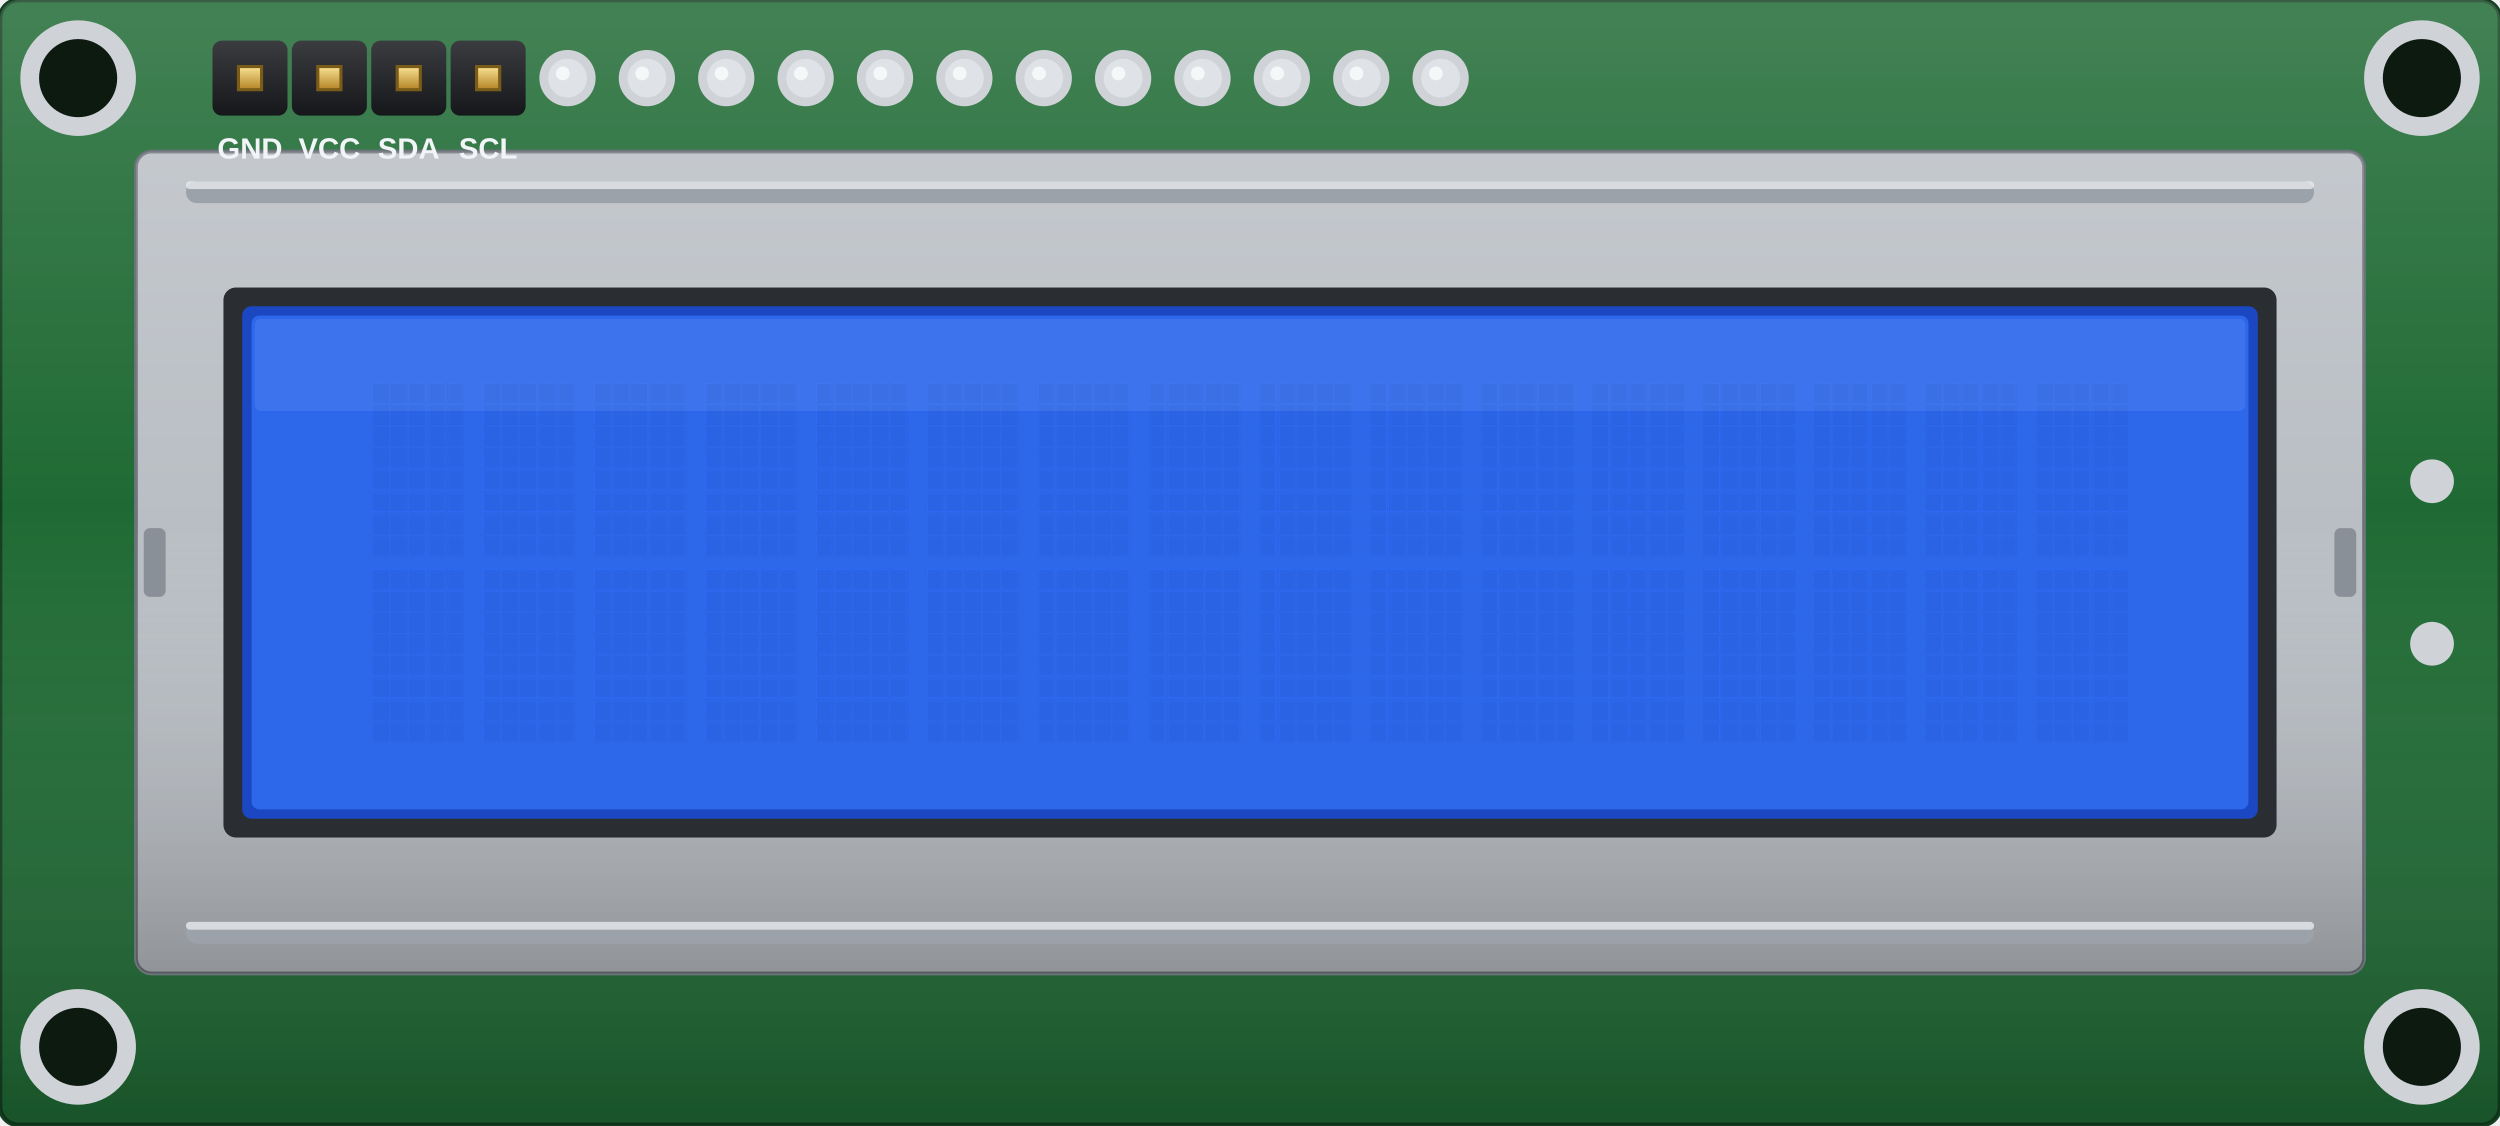
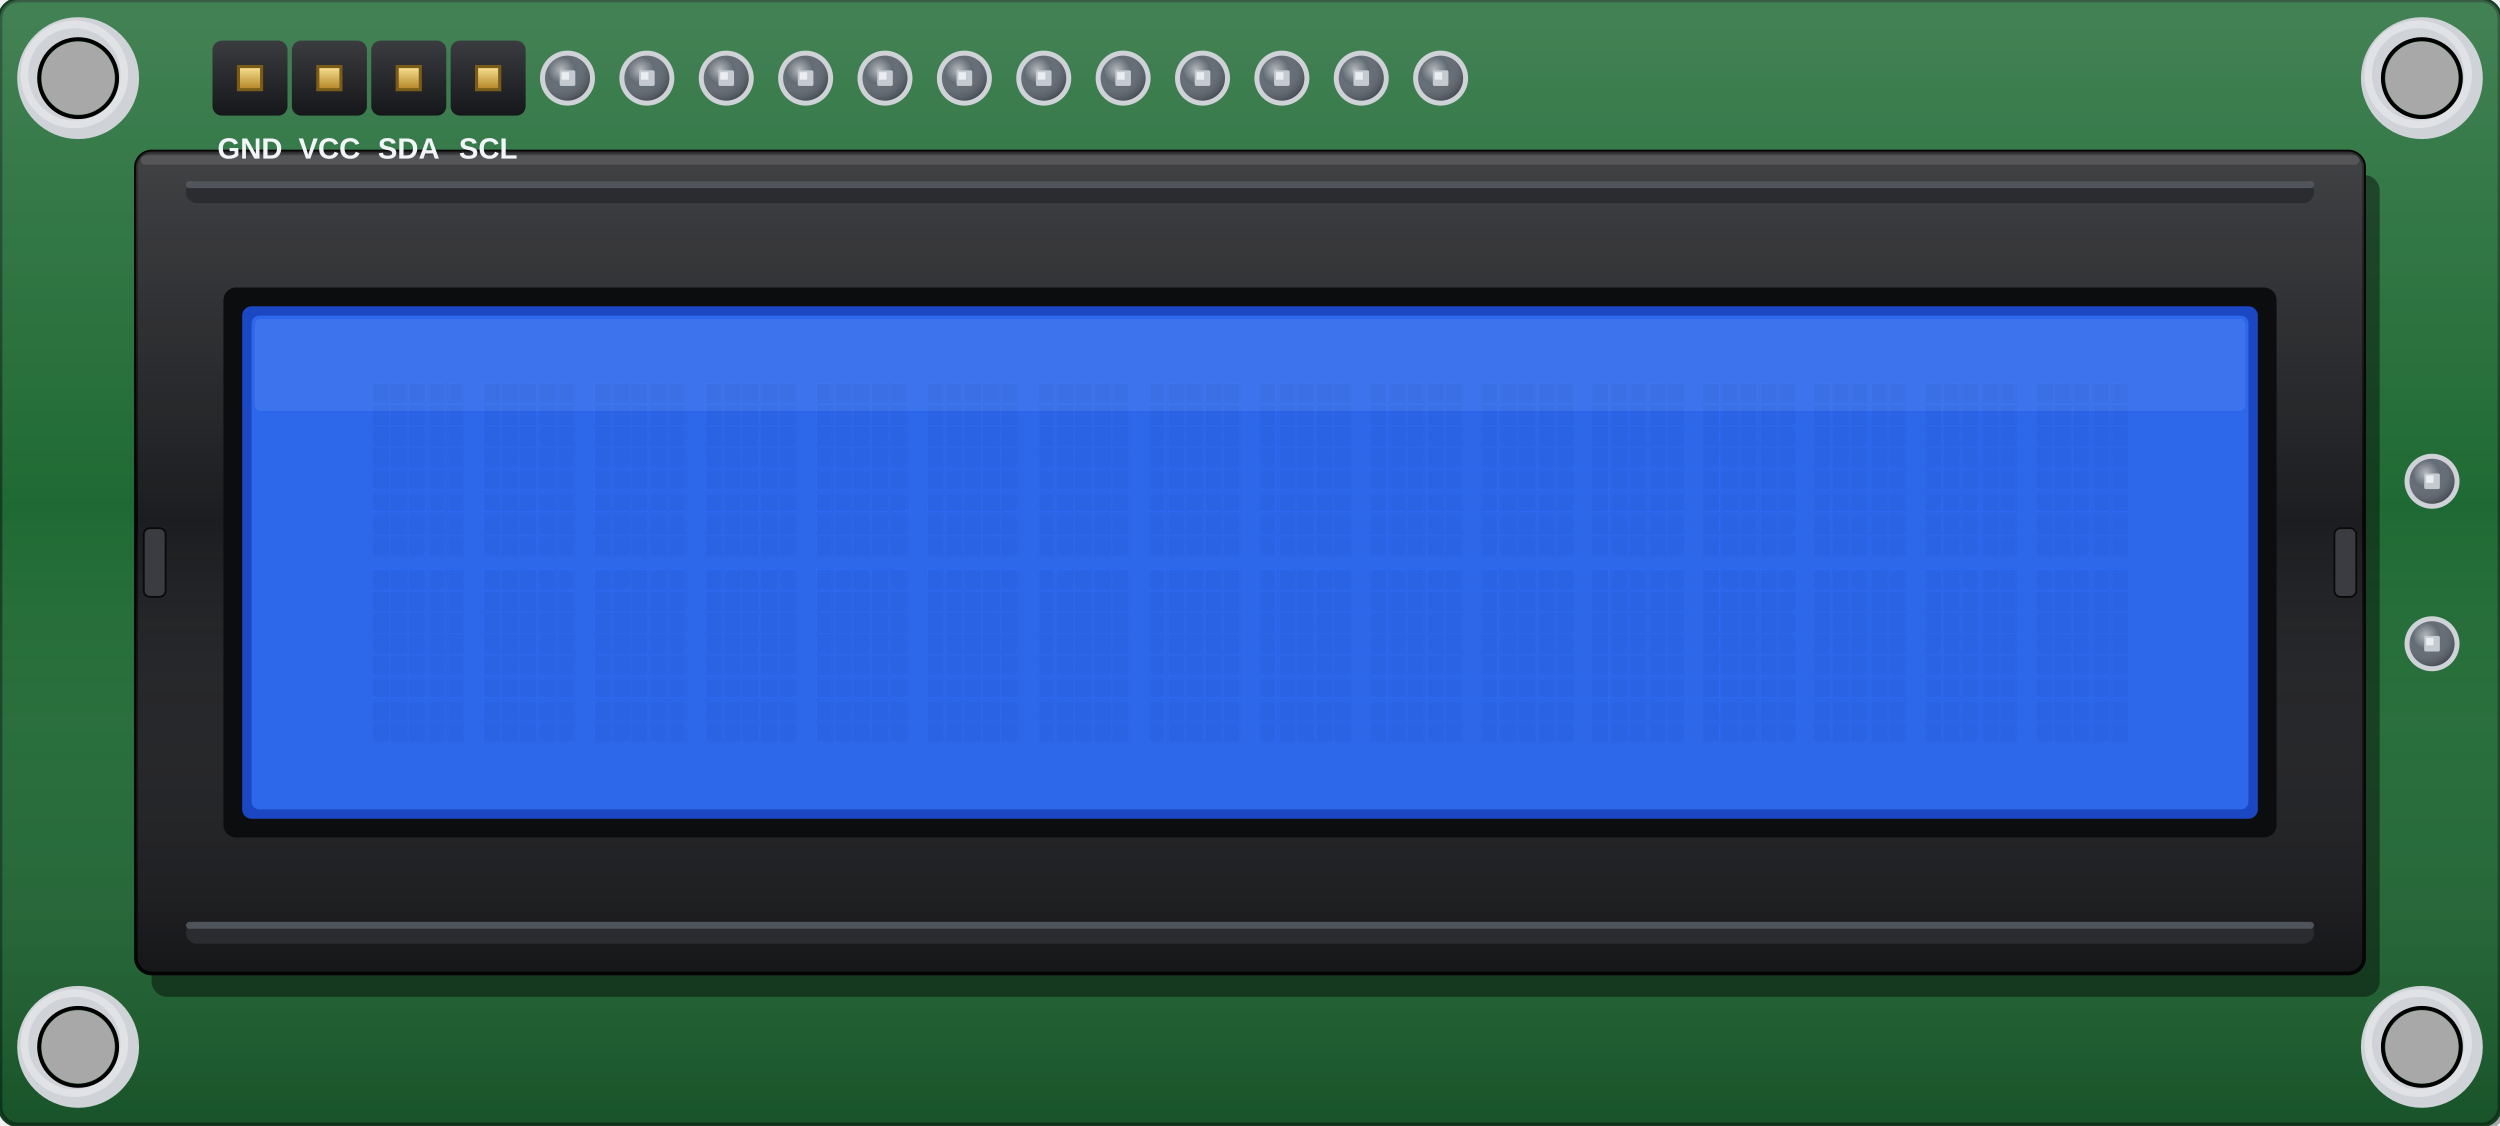
<svg xmlns="http://www.w3.org/2000/svg" version="1.1" width="302.362px" height="136.063px" viewBox="0 0 302.362 136.063">
  <defs>
    <linearGradient id="luz" x1="0" y1="0" x2="0" y2="1">
      <stop offset="0" stop-color="#ffffff" stop-opacity="0.16" />
      <stop offset="0.45" stop-color="#ffffff" stop-opacity="0" />
      <stop offset="1" stop-color="#000000" stop-opacity="0.22" />
    </linearGradient>
    <linearGradient id="metal" x1="0" y1="0" x2="0" y2="1">
      <stop offset="0" stop-color="#f4f6f8" />
      <stop offset="0.5" stop-color="#b9bfc6" />
      <stop offset="1" stop-color="#868d95" />
    </linearGradient>
    <linearGradient id="metal-h" x1="0" y1="0" x2="1" y2="0">
      <stop offset="0" stop-color="#8a9199" />
      <stop offset="0.35" stop-color="#eef1f4" />
      <stop offset="0.7" stop-color="#b3b9c0" />
      <stop offset="1" stop-color="#7c838b" />
    </linearGradient>
    <radialGradient id="lata" cx="0.4" cy="0.38" r="0.66">
      <stop offset="0" stop-color="#f6f8fa" />
      <stop offset="0.6" stop-color="#c3c9cf" />
      <stop offset="1" stop-color="#8c939b" />
    </radialGradient>
    <linearGradient id="plastico" x1="0" y1="0" x2="0" y2="1">
      <stop offset="0" stop-color="#3a3c40" />
      <stop offset="1" stop-color="#16171a" />
    </linearGradient>
    <linearGradient id="ouro" x1="0" y1="0" x2="0" y2="1">
      <stop offset="0" stop-color="#f4dc8c" />
      <stop offset="1" stop-color="#b88a2c" />
    </linearGradient>
+     <radialGradient id="solda" cx="0.36" cy="0.32" r="0.78">
+       <stop offset="0" stop-color="#ffffff" stop-opacity="0.55" />
+       <stop offset="0.38" stop-color="#ffffff" stop-opacity="0.06" />
+       <stop offset="1" stop-color="#000000" stop-opacity="0.35" />
+     </radialGradient>
+     <linearGradient id="vidro-borda" x1="0" y1="0" x2="1" y2="1">
+       <stop offset="0" stop-color="#9fb0bf" />
+       <stop offset="0.5" stop-color="#4d5966" />
+       <stop offset="1" stop-color="#8996a3" />
+     </linearGradient>
+     <pattern id="trama" x="0" y="0" width="2.4" height="2.4" patternUnits="userSpaceOnUse" patternTransform="rotate(40)">
+       <rect width="2.4" height="2.4" fill="#1e1f23" />
+       <rect width="2.4" height="1.1" fill="#2b2c31" />
+     </pattern>
  </defs>
-   <rect x="0" y="0" width="302.362" height="136.063" rx="2.268" fill="#1f6a34" stroke="#123f1f" stroke-width="0.567" />
-   <rect x="0" y="0" width="302.362" height="136.063" rx="2.268" fill="url(#luz)" />
-   <circle cx="9.449" cy="9.449" r="6.992" fill="#cfd3d8" />
-   <circle cx="9.449" cy="9.449" r="4.724" fill="#0d1a10" />
-   <circle cx="9.449" cy="126.614" r="6.992" fill="#cfd3d8" />
-   <circle cx="9.449" cy="126.614" r="4.724" fill="#0d1a10" />
-   <circle cx="292.913" cy="9.449" r="6.992" fill="#cfd3d8" />
-   <circle cx="292.913" cy="9.449" r="4.724" fill="#0d1a10" />
-   <circle cx="292.913" cy="126.614" r="6.992" fill="#cfd3d8" />
-   <circle cx="292.913" cy="126.614" r="4.724" fill="#0d1a10" />
-   <rect x="26.835" y="6.047" width="6.803" height="6.803" fill="#cfd3d8" />
-   <circle cx="39.836" cy="9.449" r="3.402" fill="#cfd3d8" />
-   <circle cx="49.436" cy="9.449" r="3.402" fill="#cfd3d8" />
-   <circle cx="59.036" cy="9.449" r="3.402" fill="#cfd3d8" />
-   <circle cx="68.636" cy="9.449" r="3.402" fill="#cfd3d8" />
-   <circle cx="68.636" cy="9.449" r="2.343" fill="#dfe3e7" />
-   <circle cx="68.069" cy="8.882" r="0.831" fill="#ffffff" fill-opacity="0.7" />
-   <circle cx="78.236" cy="9.449" r="3.402" fill="#cfd3d8" />
-   <circle cx="78.236" cy="9.449" r="2.343" fill="#dfe3e7" />
-   <circle cx="77.669" cy="8.882" r="0.831" fill="#ffffff" fill-opacity="0.7" />
-   <circle cx="87.836" cy="9.449" r="3.402" fill="#cfd3d8" />
-   <circle cx="87.836" cy="9.449" r="2.343" fill="#dfe3e7" />
-   <circle cx="87.269" cy="8.882" r="0.831" fill="#ffffff" fill-opacity="0.7" />
-   <circle cx="97.436" cy="9.449" r="3.402" fill="#cfd3d8" />
-   <circle cx="97.436" cy="9.449" r="2.343" fill="#dfe3e7" />
-   <circle cx="96.869" cy="8.882" r="0.831" fill="#ffffff" fill-opacity="0.7" />
-   <circle cx="107.036" cy="9.449" r="3.402" fill="#cfd3d8" />
-   <circle cx="107.036" cy="9.449" r="2.343" fill="#dfe3e7" />
-   <circle cx="106.469" cy="8.882" r="0.831" fill="#ffffff" fill-opacity="0.7" />
-   <circle cx="116.636" cy="9.449" r="3.402" fill="#cfd3d8" />
-   <circle cx="116.636" cy="9.449" r="2.343" fill="#dfe3e7" />
-   <circle cx="116.069" cy="8.882" r="0.831" fill="#ffffff" fill-opacity="0.7" />
-   <circle cx="126.236" cy="9.449" r="3.402" fill="#cfd3d8" />
-   <circle cx="126.236" cy="9.449" r="2.343" fill="#dfe3e7" />
-   <circle cx="125.669" cy="8.882" r="0.831" fill="#ffffff" fill-opacity="0.7" />
-   <circle cx="135.836" cy="9.449" r="3.402" fill="#cfd3d8" />
-   <circle cx="135.836" cy="9.449" r="2.343" fill="#dfe3e7" />
-   <circle cx="135.269" cy="8.882" r="0.831" fill="#ffffff" fill-opacity="0.7" />
-   <circle cx="145.436" cy="9.449" r="3.402" fill="#cfd3d8" />
-   <circle cx="145.436" cy="9.449" r="2.343" fill="#dfe3e7" />
-   <circle cx="144.869" cy="8.882" r="0.831" fill="#ffffff" fill-opacity="0.7" />
-   <circle cx="155.036" cy="9.449" r="3.402" fill="#cfd3d8" />
-   <circle cx="155.036" cy="9.449" r="2.343" fill="#dfe3e7" />
-   <circle cx="154.469" cy="8.882" r="0.831" fill="#ffffff" fill-opacity="0.7" />
-   <circle cx="164.636" cy="9.449" r="3.402" fill="#cfd3d8" />
-   <circle cx="164.636" cy="9.449" r="2.343" fill="#dfe3e7" />
-   <circle cx="164.069" cy="8.882" r="0.831" fill="#ffffff" fill-opacity="0.7" />
-   <circle cx="174.236" cy="9.449" r="3.402" fill="#cfd3d8" />
-   <circle cx="174.236" cy="9.449" r="2.343" fill="#dfe3e7" />
-   <circle cx="173.669" cy="8.882" r="0.831" fill="#ffffff" fill-opacity="0.7" />
-   <rect x="16.441" y="18.331" width="269.48" height="99.402" rx="1.89" fill="#b9bec4" stroke="#6d737a" stroke-width="0.454" />
+   <rect x="0.454" y="0.605" width="302.362" height="136.063" rx="2.268" fill="#000000" fill-opacity="0.3" />
+   <path fill-rule="evenodd" d="M2.268 0 L300.094 0 A2.268 2.268 0 0 1 302.362 2.268 L302.362 133.795 A2.268 2.268 0 0 1 300.094 136.063 L2.268 136.063 A2.268 2.268 0 0 1 0 133.795 L0 2.268 A2.268 2.268 0 0 1 2.268 0 Z M4.724 9.449 A4.724 4.724 0 1 0 14.173 9.449 A4.724 4.724 0 1 0 4.724 9.449 Z M4.724 126.614 A4.724 4.724 0 1 0 14.173 126.614 A4.724 4.724 0 1 0 4.724 126.614 Z M288.189 9.449 A4.724 4.724 0 1 0 297.638 9.449 A4.724 4.724 0 1 0 288.189 9.449 Z M288.189 126.614 A4.724 4.724 0 1 0 297.638 126.614 A4.724 4.724 0 1 0 288.189 126.614 Z" fill="#1f6a34" stroke="#123f1f" stroke-width="0.567" />
+   <path fill-rule="evenodd" d="M2.268 0 L300.094 0 A2.268 2.268 0 0 1 302.362 2.268 L302.362 133.795 A2.268 2.268 0 0 1 300.094 136.063 L2.268 136.063 A2.268 2.268 0 0 1 0 133.795 L0 2.268 A2.268 2.268 0 0 1 2.268 0 Z M4.724 9.449 A4.724 4.724 0 1 0 14.173 9.449 A4.724 4.724 0 1 0 4.724 9.449 Z M4.724 126.614 A4.724 4.724 0 1 0 14.173 126.614 A4.724 4.724 0 1 0 4.724 126.614 Z M288.189 9.449 A4.724 4.724 0 1 0 297.638 9.449 A4.724 4.724 0 1 0 288.189 9.449 Z M288.189 126.614 A4.724 4.724 0 1 0 297.638 126.614 A4.724 4.724 0 1 0 288.189 126.614 Z" fill="url(#luz)" />
+   <circle cx="9.449" cy="9.449" r="6.047" fill="none" stroke="#cfd3d8" stroke-width="2.646" />
+   <circle stroke-opacity="0.35" cx="8.995" cy="8.995" r="6.047" fill="none" stroke="#ffffff" stroke-width="0.926" />
+   <circle cx="9.449" cy="9.449" r="4.724" fill="none" stroke="#000000" stroke-width="0.454" />
+   <circle cx="9.449" cy="126.614" r="6.047" fill="none" stroke="#cfd3d8" stroke-width="2.646" />
+   <circle stroke-opacity="0.35" cx="8.995" cy="126.161" r="6.047" fill="none" stroke="#ffffff" stroke-width="0.926" />
+   <circle cx="9.449" cy="126.614" r="4.724" fill="none" stroke="#000000" stroke-width="0.454" />
+   <circle cx="292.913" cy="9.449" r="6.047" fill="none" stroke="#cfd3d8" stroke-width="2.646" />
+   <circle stroke-opacity="0.35" cx="292.46" cy="8.995" r="6.047" fill="none" stroke="#ffffff" stroke-width="0.926" />
+   <circle cx="292.913" cy="9.449" r="4.724" fill="none" stroke="#000000" stroke-width="0.454" />
+   <circle cx="292.913" cy="126.614" r="6.047" fill="none" stroke="#cfd3d8" stroke-width="2.646" />
+   <circle stroke-opacity="0.35" cx="292.46" cy="126.161" r="6.047" fill="none" stroke="#ffffff" stroke-width="0.926" />
+   <circle cx="292.913" cy="126.614" r="4.724" fill="none" stroke="#000000" stroke-width="0.454" />
+   <rect x="26.835" y="6.047" width="6.803" height="6.803" rx="0.378" fill="#d3b25a" />
+   <circle cx="39.836" cy="9.449" r="3.402" fill="#d3b25a" />
+   <circle cx="49.436" cy="9.449" r="3.402" fill="#d3b25a" />
+   <circle cx="59.036" cy="9.449" r="3.402" fill="#d3b25a" />
+   <circle cx="68.636" cy="9.449" r="3.326" fill="#cfd3d8" />
+   <circle cx="68.636" cy="9.449" r="2.721" fill="#59626c" />
+   <circle cx="68.636" cy="9.449" r="2.721" fill="url(#solda)" />
+   <rect x="67.691" y="8.504" width="1.89" height="1.89" rx="0.189" fill="#c4cad0" />
+   <rect x="67.918" y="8.731" width="0.907" height="0.907" fill="#f4f6f8" fill-opacity="0.8" />
+   <circle cx="78.236" cy="9.449" r="3.326" fill="#cfd3d8" />
+   <circle cx="78.236" cy="9.449" r="2.721" fill="#59626c" />
+   <circle cx="78.236" cy="9.449" r="2.721" fill="url(#solda)" />
+   <rect x="77.291" y="8.504" width="1.89" height="1.89" rx="0.189" fill="#c4cad0" />
+   <rect x="77.518" y="8.731" width="0.907" height="0.907" fill="#f4f6f8" fill-opacity="0.8" />
+   <circle cx="87.836" cy="9.449" r="3.326" fill="#cfd3d8" />
+   <circle cx="87.836" cy="9.449" r="2.721" fill="#59626c" />
+   <circle cx="87.836" cy="9.449" r="2.721" fill="url(#solda)" />
+   <rect x="86.891" y="8.504" width="1.89" height="1.89" rx="0.189" fill="#c4cad0" />
+   <rect x="87.118" y="8.731" width="0.907" height="0.907" fill="#f4f6f8" fill-opacity="0.8" />
+   <circle cx="97.436" cy="9.449" r="3.326" fill="#cfd3d8" />
+   <circle cx="97.436" cy="9.449" r="2.721" fill="#59626c" />
+   <circle cx="97.436" cy="9.449" r="2.721" fill="url(#solda)" />
+   <rect x="96.491" y="8.504" width="1.89" height="1.89" rx="0.189" fill="#c4cad0" />
+   <rect x="96.718" y="8.731" width="0.907" height="0.907" fill="#f4f6f8" fill-opacity="0.8" />
+   <circle cx="107.036" cy="9.449" r="3.326" fill="#cfd3d8" />
+   <circle cx="107.036" cy="9.449" r="2.721" fill="#59626c" />
+   <circle cx="107.036" cy="9.449" r="2.721" fill="url(#solda)" />
+   <rect x="106.091" y="8.504" width="1.89" height="1.89" rx="0.189" fill="#c4cad0" />
+   <rect x="106.318" y="8.731" width="0.907" height="0.907" fill="#f4f6f8" fill-opacity="0.8" />
+   <circle cx="116.636" cy="9.449" r="3.326" fill="#cfd3d8" />
+   <circle cx="116.636" cy="9.449" r="2.721" fill="#59626c" />
+   <circle cx="116.636" cy="9.449" r="2.721" fill="url(#solda)" />
+   <rect x="115.691" y="8.504" width="1.89" height="1.89" rx="0.189" fill="#c4cad0" />
+   <rect x="115.918" y="8.731" width="0.907" height="0.907" fill="#f4f6f8" fill-opacity="0.8" />
+   <circle cx="126.236" cy="9.449" r="3.326" fill="#cfd3d8" />
+   <circle cx="126.236" cy="9.449" r="2.721" fill="#59626c" />
+   <circle cx="126.236" cy="9.449" r="2.721" fill="url(#solda)" />
+   <rect x="125.291" y="8.504" width="1.89" height="1.89" rx="0.189" fill="#c4cad0" />
+   <rect x="125.518" y="8.731" width="0.907" height="0.907" fill="#f4f6f8" fill-opacity="0.8" />
+   <circle cx="135.836" cy="9.449" r="3.326" fill="#cfd3d8" />
+   <circle cx="135.836" cy="9.449" r="2.721" fill="#59626c" />
+   <circle cx="135.836" cy="9.449" r="2.721" fill="url(#solda)" />
+   <rect x="134.891" y="8.504" width="1.89" height="1.89" rx="0.189" fill="#c4cad0" />
+   <rect x="135.118" y="8.731" width="0.907" height="0.907" fill="#f4f6f8" fill-opacity="0.8" />
+   <circle cx="145.436" cy="9.449" r="3.326" fill="#cfd3d8" />
+   <circle cx="145.436" cy="9.449" r="2.721" fill="#59626c" />
+   <circle cx="145.436" cy="9.449" r="2.721" fill="url(#solda)" />
+   <rect x="144.491" y="8.504" width="1.89" height="1.89" rx="0.189" fill="#c4cad0" />
+   <rect x="144.718" y="8.731" width="0.907" height="0.907" fill="#f4f6f8" fill-opacity="0.8" />
+   <circle cx="155.036" cy="9.449" r="3.326" fill="#cfd3d8" />
+   <circle cx="155.036" cy="9.449" r="2.721" fill="#59626c" />
+   <circle cx="155.036" cy="9.449" r="2.721" fill="url(#solda)" />
+   <rect x="154.091" y="8.504" width="1.89" height="1.89" rx="0.189" fill="#c4cad0" />
+   <rect x="154.318" y="8.731" width="0.907" height="0.907" fill="#f4f6f8" fill-opacity="0.8" />
+   <circle cx="164.636" cy="9.449" r="3.326" fill="#cfd3d8" />
+   <circle cx="164.636" cy="9.449" r="2.721" fill="#59626c" />
+   <circle cx="164.636" cy="9.449" r="2.721" fill="url(#solda)" />
+   <rect x="163.691" y="8.504" width="1.89" height="1.89" rx="0.189" fill="#c4cad0" />
+   <rect x="163.918" y="8.731" width="0.907" height="0.907" fill="#f4f6f8" fill-opacity="0.8" />
+   <circle cx="174.236" cy="9.449" r="3.326" fill="#cfd3d8" />
+   <circle cx="174.236" cy="9.449" r="2.721" fill="#59626c" />
+   <circle cx="174.236" cy="9.449" r="2.721" fill="url(#solda)" />
+   <rect x="173.291" y="8.504" width="1.89" height="1.89" rx="0.189" fill="#c4cad0" />
+   <rect x="173.518" y="8.731" width="0.907" height="0.907" fill="#f4f6f8" fill-opacity="0.8" />
+   <rect x="18.331" y="21.165" width="269.48" height="99.402" rx="1.89" fill="#000000" fill-opacity="0.42" />
+   <rect x="16.441" y="18.331" width="269.48" height="99.402" rx="1.89" fill="#1c1d20" stroke="#050506" stroke-width="0.454" />
  <rect x="16.441" y="18.331" width="269.48" height="99.402" rx="1.89" fill="url(#luz)" />
-   <rect x="22.488" y="21.921" width="257.386" height="2.646" rx="1.323" fill="#9ca2a9" />
-   <rect x="22.488" y="21.921" width="257.386" height="0.945" rx="0.454" fill="#e6e9ec" fill-opacity="0.8" />
-   <rect x="22.488" y="111.496" width="257.386" height="2.646" rx="1.323" fill="#9ca2a9" />
-   <rect x="22.488" y="111.496" width="257.386" height="0.945" rx="0.454" fill="#e6e9ec" fill-opacity="0.8" />
-   <rect x="17.386" y="63.874" width="2.646" height="8.315" rx="0.756" fill="#8a9097" />
-   <rect x="282.331" y="63.874" width="2.646" height="8.315" rx="0.756" fill="#8a9097" />
-   <rect x="27.024" y="34.772" width="248.315" height="66.52" rx="1.512" fill="#2a2d31" />
+   <rect x="17.008" y="18.784" width="268.346" height="1.134" rx="0.567" fill="#ffffff" fill-opacity="0.12" />
+   <rect x="22.488" y="21.921" width="257.386" height="2.646" rx="1.323" fill="#2a2c30" />
+   <rect x="22.488" y="21.921" width="257.386" height="0.831" rx="0.416" fill="#5a5e65" fill-opacity="0.8" />
+   <rect x="22.488" y="111.496" width="257.386" height="2.646" rx="1.323" fill="#2a2c30" />
+   <rect x="22.488" y="111.496" width="257.386" height="0.831" rx="0.416" fill="#5a5e65" fill-opacity="0.8" />
+   <rect x="17.386" y="63.874" width="2.646" height="8.315" rx="0.756" fill="#3a3c41" stroke="#0a0a0b" stroke-width="0.227" />
+   <rect x="282.331" y="63.874" width="2.646" height="8.315" rx="0.756" fill="#3a3c41" stroke="#0a0a0b" stroke-width="0.227" />
+   <rect x="27.024" y="34.772" width="248.315" height="66.52" rx="1.512" fill="#0c0d0f" />
  <rect x="29.291" y="37.039" width="243.78" height="61.984" rx="1.134" fill="#1b47c2" />
  <rect x="30.425" y="38.173" width="241.512" height="59.717" rx="0.945" fill="#2f6cf0" fill-opacity="0.9" />
  <defs>
    <pattern id="pontos-lcd1602" x="44.976" y="46.299" width="13.417" height="22.488" patternUnits="userSpaceOnUse">
      <rect x="0" y="0" width="2.079" height="2.457" fill="#2a63e4" />
      <rect x="2.268" y="0" width="2.079" height="2.457" fill="#2a63e4" />
      <rect x="4.535" y="0" width="2.079" height="2.457" fill="#2a63e4" />
      <rect x="6.803" y="0" width="2.079" height="2.457" fill="#2a63e4" />
      <rect x="9.071" y="0" width="2.079" height="2.457" fill="#2a63e4" />
      <rect x="0" y="2.646" width="2.079" height="2.457" fill="#2a63e4" />
      <rect x="2.268" y="2.646" width="2.079" height="2.457" fill="#2a63e4" />
      <rect x="4.535" y="2.646" width="2.079" height="2.457" fill="#2a63e4" />
      <rect x="6.803" y="2.646" width="2.079" height="2.457" fill="#2a63e4" />
      <rect x="9.071" y="2.646" width="2.079" height="2.457" fill="#2a63e4" />
      <rect x="0" y="5.291" width="2.079" height="2.457" fill="#2a63e4" />
      <rect x="2.268" y="5.291" width="2.079" height="2.457" fill="#2a63e4" />
      <rect x="4.535" y="5.291" width="2.079" height="2.457" fill="#2a63e4" />
      <rect x="6.803" y="5.291" width="2.079" height="2.457" fill="#2a63e4" />
      <rect x="9.071" y="5.291" width="2.079" height="2.457" fill="#2a63e4" />
      <rect x="0" y="7.937" width="2.079" height="2.457" fill="#2a63e4" />
      <rect x="2.268" y="7.937" width="2.079" height="2.457" fill="#2a63e4" />
      <rect x="4.535" y="7.937" width="2.079" height="2.457" fill="#2a63e4" />
      <rect x="6.803" y="7.937" width="2.079" height="2.457" fill="#2a63e4" />
      <rect x="9.071" y="7.937" width="2.079" height="2.457" fill="#2a63e4" />
      <rect x="0" y="10.583" width="2.079" height="2.457" fill="#2a63e4" />
      <rect x="2.268" y="10.583" width="2.079" height="2.457" fill="#2a63e4" />
      <rect x="4.535" y="10.583" width="2.079" height="2.457" fill="#2a63e4" />
      <rect x="6.803" y="10.583" width="2.079" height="2.457" fill="#2a63e4" />
      <rect x="9.071" y="10.583" width="2.079" height="2.457" fill="#2a63e4" />
      <rect x="0" y="13.228" width="2.079" height="2.457" fill="#2a63e4" />
      <rect x="2.268" y="13.228" width="2.079" height="2.457" fill="#2a63e4" />
      <rect x="4.535" y="13.228" width="2.079" height="2.457" fill="#2a63e4" />
      <rect x="6.803" y="13.228" width="2.079" height="2.457" fill="#2a63e4" />
      <rect x="9.071" y="13.228" width="2.079" height="2.457" fill="#2a63e4" />
      <rect x="0" y="15.874" width="2.079" height="2.457" fill="#2a63e4" />
      <rect x="2.268" y="15.874" width="2.079" height="2.457" fill="#2a63e4" />
      <rect x="4.535" y="15.874" width="2.079" height="2.457" fill="#2a63e4" />
      <rect x="6.803" y="15.874" width="2.079" height="2.457" fill="#2a63e4" />
      <rect x="9.071" y="15.874" width="2.079" height="2.457" fill="#2a63e4" />
      <rect x="0" y="18.52" width="2.079" height="2.457" fill="#2a63e4" />
      <rect x="2.268" y="18.52" width="2.079" height="2.457" fill="#2a63e4" />
      <rect x="4.535" y="18.52" width="2.079" height="2.457" fill="#2a63e4" />
      <rect x="6.803" y="18.52" width="2.079" height="2.457" fill="#2a63e4" />
      <rect x="9.071" y="18.52" width="2.079" height="2.457" fill="#2a63e4" />
    </pattern>
  </defs>
  <rect x="44.976" y="46.299" width="212.409" height="43.465" fill="url(#pontos-lcd1602)" />
  <rect x="30.803" y="38.551" width="240.756" height="11.157" rx="0.756" fill="#ffffff" fill-opacity="0.08" />
-   <circle cx="294.142" cy="58.205" r="2.646" fill="#cfd3d8" />
-   <circle cx="294.142" cy="77.858" r="2.646" fill="#cfd3d8" />
+   <circle cx="294.142" cy="58.205" r="3.326" fill="#cfd3d8" />
+   <circle cx="294.142" cy="58.205" r="2.721" fill="#59626c" />
+   <circle cx="294.142" cy="58.205" r="2.721" fill="url(#solda)" />
+   <rect x="293.197" y="57.26" width="1.89" height="1.89" rx="0.189" fill="#c4cad0" />
+   <rect x="293.424" y="57.487" width="0.907" height="0.907" fill="#f4f6f8" fill-opacity="0.8" />
+   <circle cx="294.142" cy="77.858" r="3.326" fill="#cfd3d8" />
+   <circle cx="294.142" cy="77.858" r="2.721" fill="#59626c" />
+   <circle cx="294.142" cy="77.858" r="2.721" fill="url(#solda)" />
+   <rect x="293.197" y="76.913" width="1.89" height="1.89" rx="0.189" fill="#c4cad0" />
+   <rect x="293.424" y="77.14" width="0.907" height="0.907" fill="#f4f6f8" fill-opacity="0.8" />
  <rect x="25.701" y="4.913" width="9.071" height="9.071" rx="1.134" fill="url(#plastico)" />
  <rect x="28.649" y="7.861" width="3.175" height="3.175" fill="#7a5c18" />
  <rect x="29.027" y="8.239" width="2.419" height="2.419" fill="url(#ouro)" />
  <text transform="translate(30.236 17.764) rotate(0)" x="0" y="1.417" font-family="Arial" font-weight="bold" font-size="3.543" fill="#f2f5f7" text-anchor="middle">GND</text>
  <rect x="35.301" y="4.913" width="9.071" height="9.071" rx="1.134" fill="url(#plastico)" />
  <rect x="38.249" y="7.861" width="3.175" height="3.175" fill="#7a5c18" />
  <rect x="38.627" y="8.239" width="2.419" height="2.419" fill="url(#ouro)" />
  <text transform="translate(39.836 17.764) rotate(0)" x="0" y="1.417" font-family="Arial" font-weight="bold" font-size="3.543" fill="#f2f5f7" text-anchor="middle">VCC</text>
  <rect x="44.901" y="4.913" width="9.071" height="9.071" rx="1.134" fill="url(#plastico)" />
  <rect x="47.849" y="7.861" width="3.175" height="3.175" fill="#7a5c18" />
  <rect x="48.227" y="8.239" width="2.419" height="2.419" fill="url(#ouro)" />
  <text transform="translate(49.436 17.764) rotate(0)" x="0" y="1.417" font-family="Arial" font-weight="bold" font-size="3.543" fill="#f2f5f7" text-anchor="middle">SDA</text>
  <rect x="54.501" y="4.913" width="9.071" height="9.071" rx="1.134" fill="url(#plastico)" />
  <rect x="57.449" y="7.861" width="3.175" height="3.175" fill="#7a5c18" />
  <rect x="57.827" y="8.239" width="2.419" height="2.419" fill="url(#ouro)" />
  <text transform="translate(59.036 17.764) rotate(0)" x="0" y="1.417" font-family="Arial" font-weight="bold" font-size="3.543" fill="#f2f5f7" text-anchor="middle">SCL</text>
</svg>
